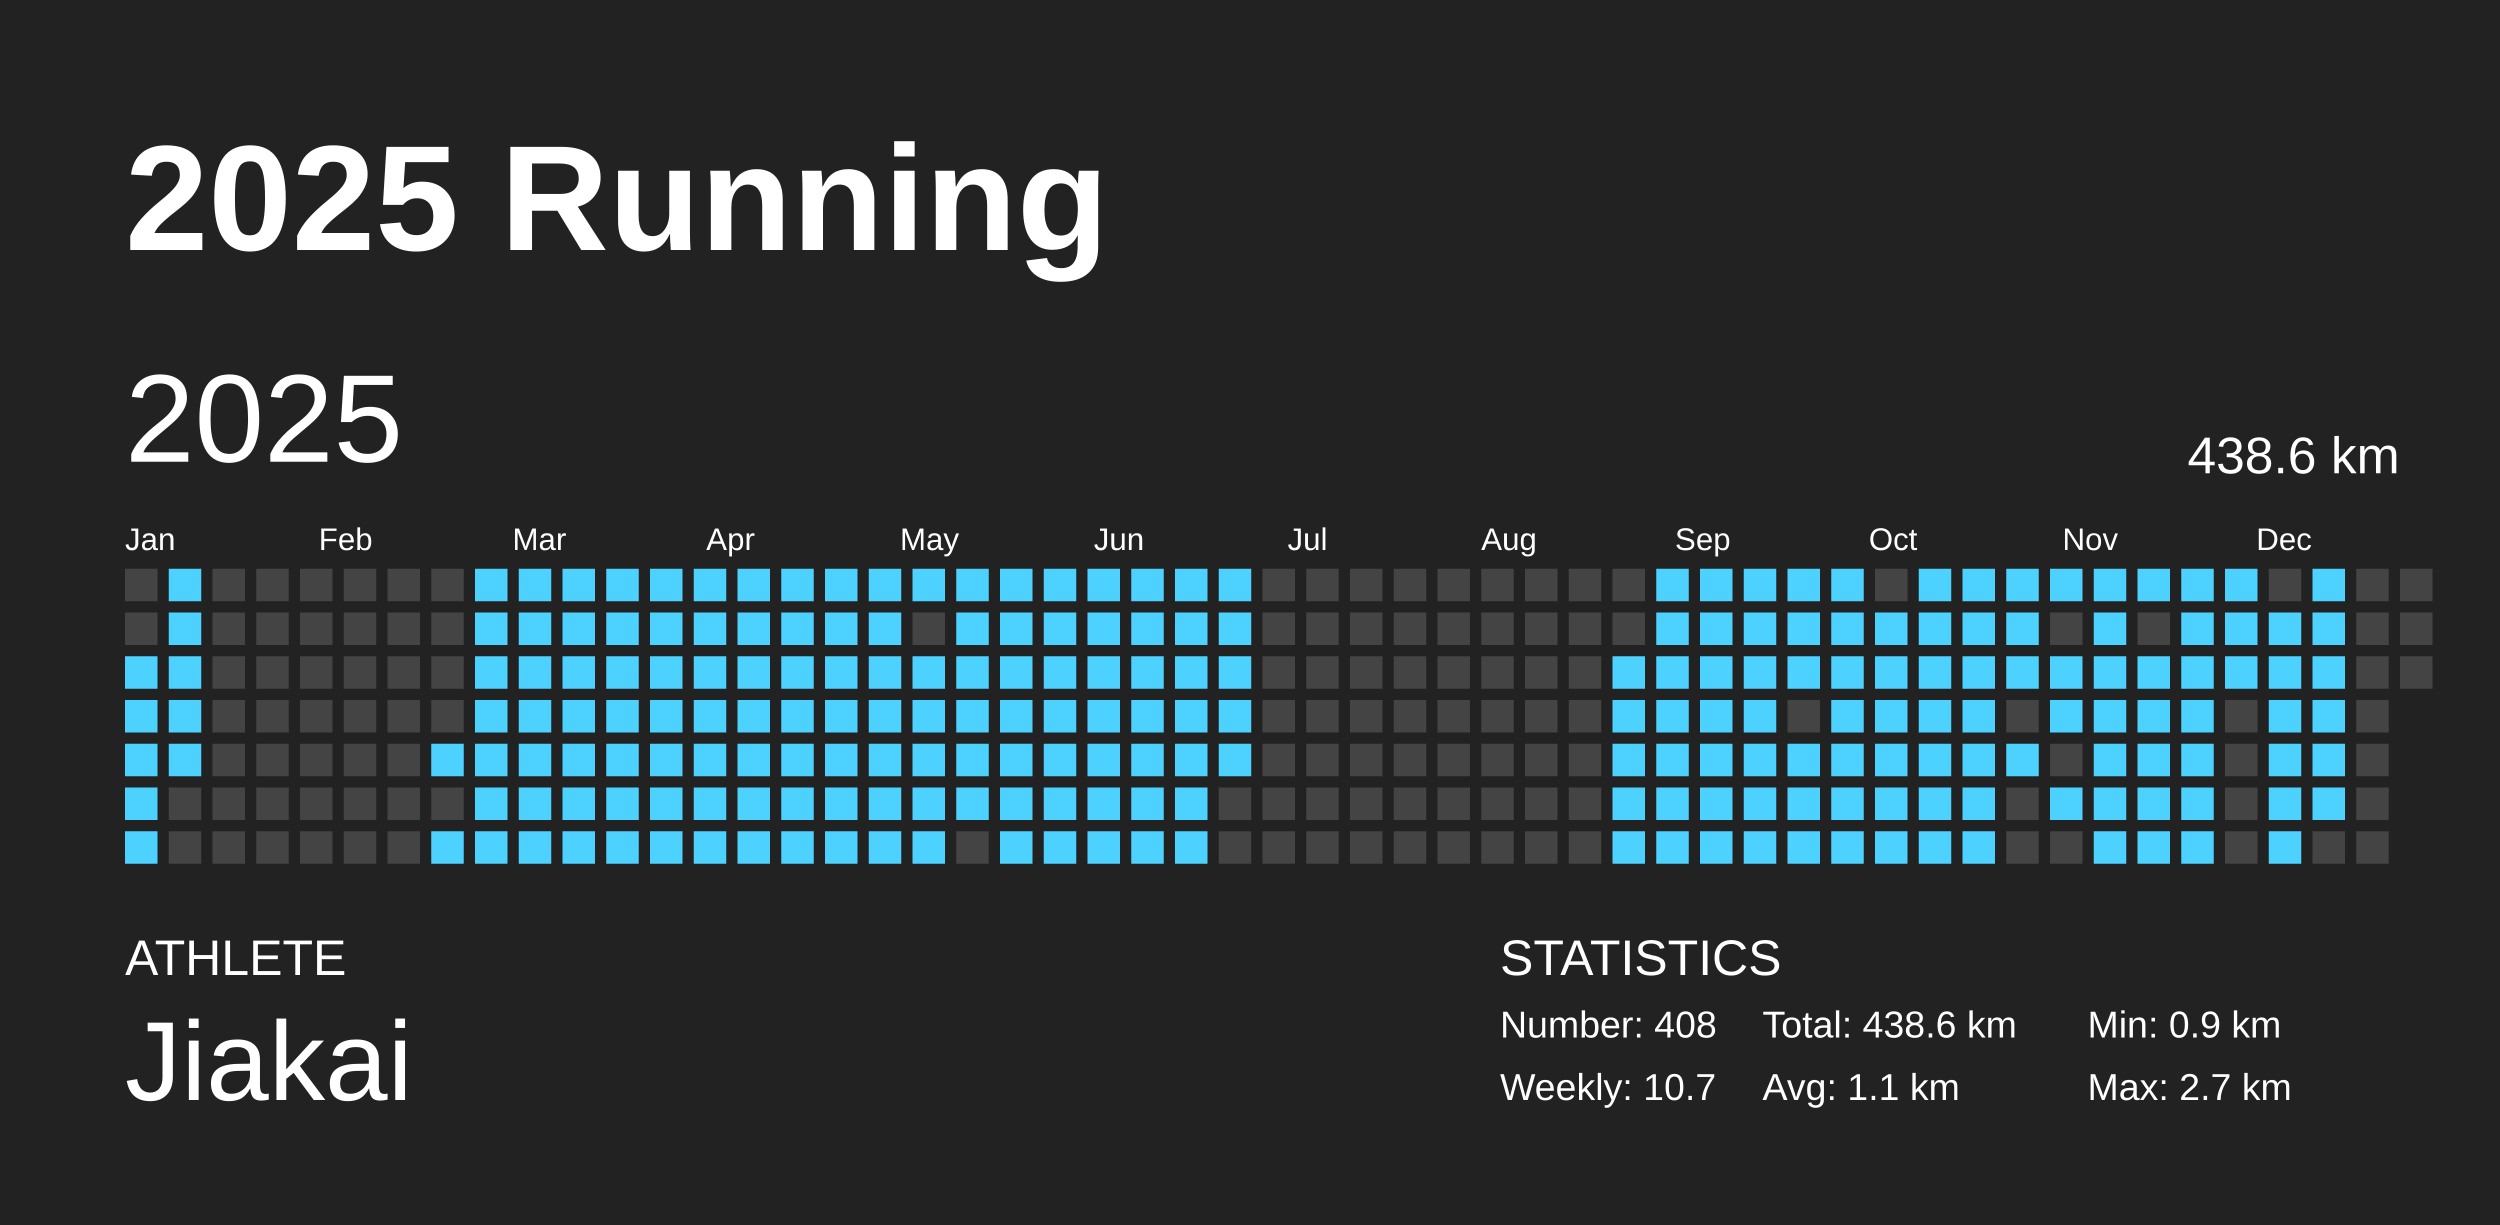
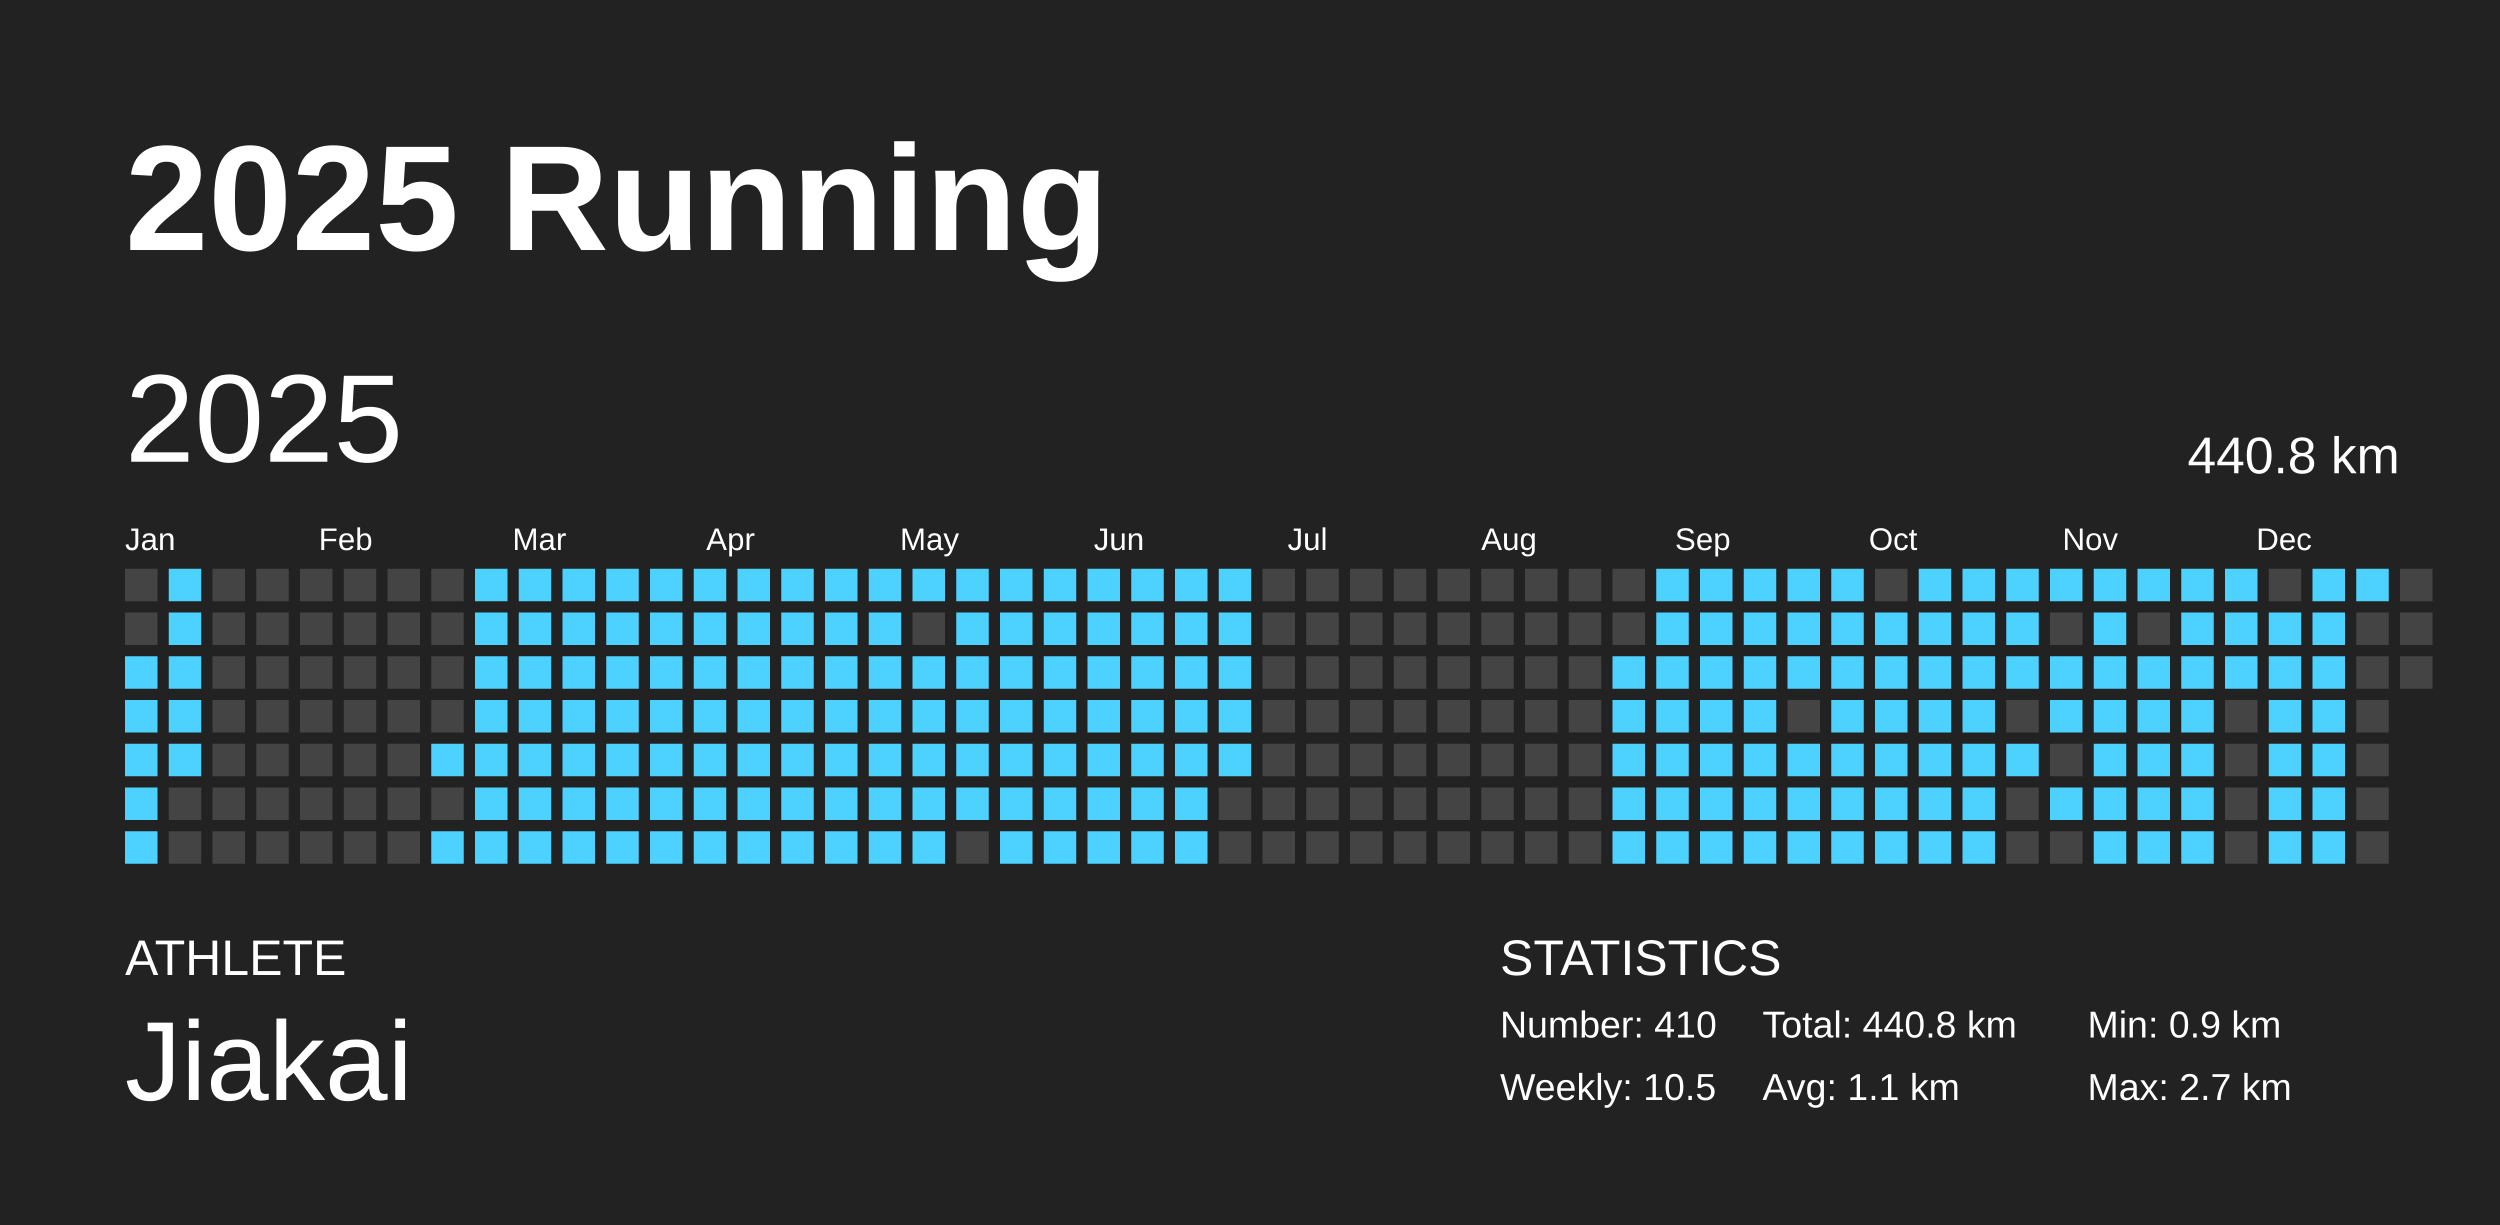
<svg xmlns="http://www.w3.org/2000/svg" baseProfile="full" height="98mm" version="1.1" viewBox="0,0,200,98" width="200mm">
  <defs />
  <rect fill="#222222" height="98" width="200" x="0" y="0" />
  <text fill="#FFFFFF" style="font-size:12px; font-family:Arial; font-weight:bold;" x="10" y="20">2025 Running</text>
  <text fill="#FFFFFF" style="font-size:4px; font-family:Arial" x="10" y="78">ATHLETE</text>
  <text fill="#FFFFFF" style="font-size:9px; font-family:Arial" x="10" y="88">Jiakai</text>
  <text fill="#FFFFFF" style="font-size:4px; font-family:Arial" x="120" y="78">STATISTICS</text>
-   <text fill="#FFFFFF" style="font-size:3px; font-family:Arial" x="120" y="83">Number: 408</text>
-   <text fill="#FFFFFF" style="font-size:3px; font-family:Arial" x="120" y="88">Weekly: 10.7</text>
-   <text fill="#FFFFFF" style="font-size:3px; font-family:Arial" x="141" y="83">Total: 438.6 km</text>
+   <text fill="#FFFFFF" style="font-size:3px; font-family:Arial" x="120" y="83">Number: 410</text>
+   <text fill="#FFFFFF" style="font-size:3px; font-family:Arial" x="120" y="88">Weekly: 10.5</text>
+   <text fill="#FFFFFF" style="font-size:3px; font-family:Arial" x="141" y="83">Total: 440.8 km</text>
  <text fill="#FFFFFF" style="font-size:3px; font-family:Arial" x="141" y="88">Avg: 1.1 km</text>
  <text fill="#FFFFFF" style="font-size:3px; font-family:Arial" x="167" y="83">Min: 0.9 km</text>
  <text fill="#FFFFFF" style="font-size:3px; font-family:Arial" x="167" y="88">Max: 2.7 km</text>
  <text dominant-baseline="hanging" fill="#FFFFFF" style="font-size:10.0px; font-family:Arial;" x="10" y="30">2025</text>
-   <text dominant-baseline="hanging" fill="#FFFFFF" style="font-size:4.125px; font-family:Arial;" x="175" y="35">438.6 km</text>
+   <text dominant-baseline="hanging" fill="#FFFFFF" style="font-size:4.125px; font-family:Arial;" x="175" y="35">440.8 km</text>
  <text fill="#FFFFFF" style="font-size:2.5px; font-family:Arial" x="10.0" y="44">Jan</text>
  <text fill="#FFFFFF" style="font-size:2.5px; font-family:Arial" x="25.5" y="44">Feb</text>
  <text fill="#FFFFFF" style="font-size:2.5px; font-family:Arial" x="41.0" y="44">Mar</text>
  <text fill="#FFFFFF" style="font-size:2.5px; font-family:Arial" x="56.5" y="44">Apr</text>
  <text fill="#FFFFFF" style="font-size:2.5px; font-family:Arial" x="72.0" y="44">May</text>
  <text fill="#FFFFFF" style="font-size:2.5px; font-family:Arial" x="87.5" y="44">Jun</text>
  <text fill="#FFFFFF" style="font-size:2.5px; font-family:Arial" x="103.0" y="44">Jul</text>
  <text fill="#FFFFFF" style="font-size:2.5px; font-family:Arial" x="118.5" y="44">Aug</text>
  <text fill="#FFFFFF" style="font-size:2.5px; font-family:Arial" x="134.0" y="44">Sep</text>
  <text fill="#FFFFFF" style="font-size:2.5px; font-family:Arial" x="149.5" y="44">Oct</text>
  <text fill="#FFFFFF" style="font-size:2.5px; font-family:Arial" x="165.0" y="44">Nov</text>
  <text fill="#FFFFFF" style="font-size:2.5px; font-family:Arial" x="180.5" y="44">Dec</text>
  <rect fill="#444444" height="2.6" width="2.6" x="10.0" y="45.5" />
  <rect fill="#444444" height="2.6" width="2.6" x="10.0" y="49.0" />
  <rect fill="#4dd2ff" height="2.6" width="2.6" x="10.0" y="52.5" />
  <rect fill="#4dd2ff" height="2.6" width="2.6" x="10.0" y="56.0" />
  <rect fill="#4dd2ff" height="2.6" width="2.6" x="10.0" y="59.5" />
  <rect fill="#4dd2ff" height="2.6" width="2.6" x="10.0" y="63.0" />
  <rect fill="#4dd2ff" height="2.6" width="2.6" x="10.0" y="66.5" />
  <rect fill="#4dd2ff" height="2.6" width="2.6" x="13.5" y="45.5" />
  <rect fill="#4dd2ff" height="2.6" width="2.6" x="13.5" y="49.0" />
  <rect fill="#4dd2ff" height="2.6" width="2.6" x="13.5" y="52.5" />
  <rect fill="#4dd2ff" height="2.6" width="2.6" x="13.5" y="56.0" />
  <rect fill="#4dd2ff" height="2.6" width="2.6" x="13.5" y="59.5" />
  <rect fill="#444444" height="2.6" width="2.6" x="13.5" y="63.0" />
  <rect fill="#444444" height="2.6" width="2.6" x="13.5" y="66.5" />
  <rect fill="#444444" height="2.6" width="2.6" x="17.0" y="45.5" />
  <rect fill="#444444" height="2.6" width="2.6" x="17.0" y="49.0" />
  <rect fill="#444444" height="2.6" width="2.6" x="17.0" y="52.5" />
  <rect fill="#444444" height="2.6" width="2.6" x="17.0" y="56.0" />
  <rect fill="#444444" height="2.6" width="2.6" x="17.0" y="59.5" />
  <rect fill="#444444" height="2.6" width="2.6" x="17.0" y="63.0" />
  <rect fill="#444444" height="2.6" width="2.6" x="17.0" y="66.5" />
  <rect fill="#444444" height="2.6" width="2.6" x="20.5" y="45.5" />
  <rect fill="#444444" height="2.6" width="2.6" x="20.5" y="49.0" />
  <rect fill="#444444" height="2.6" width="2.6" x="20.5" y="52.5" />
  <rect fill="#444444" height="2.6" width="2.6" x="20.5" y="56.0" />
  <rect fill="#444444" height="2.6" width="2.6" x="20.5" y="59.5" />
  <rect fill="#444444" height="2.6" width="2.6" x="20.5" y="63.0" />
  <rect fill="#444444" height="2.6" width="2.6" x="20.5" y="66.5" />
  <rect fill="#444444" height="2.6" width="2.6" x="24.0" y="45.5" />
  <rect fill="#444444" height="2.6" width="2.6" x="24.0" y="49.0" />
  <rect fill="#444444" height="2.6" width="2.6" x="24.0" y="52.5" />
  <rect fill="#444444" height="2.6" width="2.6" x="24.0" y="56.0" />
  <rect fill="#444444" height="2.6" width="2.6" x="24.0" y="59.5" />
  <rect fill="#444444" height="2.6" width="2.6" x="24.0" y="63.0" />
  <rect fill="#444444" height="2.6" width="2.6" x="24.0" y="66.5" />
  <rect fill="#444444" height="2.6" width="2.6" x="27.5" y="45.5" />
  <rect fill="#444444" height="2.6" width="2.6" x="27.5" y="49.0" />
  <rect fill="#444444" height="2.6" width="2.6" x="27.5" y="52.5" />
  <rect fill="#444444" height="2.6" width="2.6" x="27.5" y="56.0" />
  <rect fill="#444444" height="2.6" width="2.6" x="27.5" y="59.5" />
  <rect fill="#444444" height="2.6" width="2.6" x="27.5" y="63.0" />
  <rect fill="#444444" height="2.6" width="2.6" x="27.5" y="66.5" />
  <rect fill="#444444" height="2.6" width="2.6" x="31.0" y="45.5" />
  <rect fill="#444444" height="2.6" width="2.6" x="31.0" y="49.0" />
  <rect fill="#444444" height="2.6" width="2.6" x="31.0" y="52.5" />
  <rect fill="#444444" height="2.6" width="2.6" x="31.0" y="56.0" />
  <rect fill="#444444" height="2.6" width="2.6" x="31.0" y="59.5" />
  <rect fill="#444444" height="2.6" width="2.6" x="31.0" y="63.0" />
  <rect fill="#444444" height="2.6" width="2.6" x="31.0" y="66.5" />
  <rect fill="#444444" height="2.6" width="2.6" x="34.5" y="45.5" />
  <rect fill="#444444" height="2.6" width="2.6" x="34.5" y="49.0" />
  <rect fill="#444444" height="2.6" width="2.6" x="34.5" y="52.5" />
  <rect fill="#444444" height="2.6" width="2.6" x="34.5" y="56.0" />
  <rect fill="#4dd2ff" height="2.6" width="2.6" x="34.5" y="59.5" />
  <rect fill="#444444" height="2.6" width="2.6" x="34.5" y="63.0" />
  <rect fill="#4dd2ff" height="2.6" width="2.6" x="34.5" y="66.5" />
  <rect fill="#4dd2ff" height="2.6" width="2.6" x="38.0" y="45.5" />
  <rect fill="#4dd2ff" height="2.6" width="2.6" x="38.0" y="49.0" />
  <rect fill="#4dd2ff" height="2.6" width="2.6" x="38.0" y="52.5" />
  <rect fill="#4dd2ff" height="2.6" width="2.6" x="38.0" y="56.0" />
  <rect fill="#4dd2ff" height="2.6" width="2.6" x="38.0" y="59.5" />
  <rect fill="#4dd2ff" height="2.6" width="2.6" x="38.0" y="63.0" />
  <rect fill="#4dd2ff" height="2.6" width="2.6" x="38.0" y="66.5" />
  <rect fill="#4dd2ff" height="2.6" width="2.6" x="41.5" y="45.5" />
  <rect fill="#4dd2ff" height="2.6" width="2.6" x="41.5" y="49.0" />
  <rect fill="#4dd2ff" height="2.6" width="2.6" x="41.5" y="52.5" />
  <rect fill="#4dd2ff" height="2.6" width="2.6" x="41.5" y="56.0" />
  <rect fill="#4dd2ff" height="2.6" width="2.6" x="41.5" y="59.5" />
  <rect fill="#4dd2ff" height="2.6" width="2.6" x="41.5" y="63.0" />
  <rect fill="#4dd2ff" height="2.6" width="2.6" x="41.5" y="66.5" />
  <rect fill="#4dd2ff" height="2.6" width="2.6" x="45.0" y="45.5" />
  <rect fill="#4dd2ff" height="2.6" width="2.6" x="45.0" y="49.0" />
  <rect fill="#4dd2ff" height="2.6" width="2.6" x="45.0" y="52.5" />
  <rect fill="#4dd2ff" height="2.6" width="2.6" x="45.0" y="56.0" />
  <rect fill="#4dd2ff" height="2.6" width="2.6" x="45.0" y="59.5" />
  <rect fill="#4dd2ff" height="2.6" width="2.6" x="45.0" y="63.0" />
  <rect fill="#4dd2ff" height="2.6" width="2.6" x="45.0" y="66.5" />
  <rect fill="#4dd2ff" height="2.6" width="2.6" x="48.5" y="45.5" />
  <rect fill="#4dd2ff" height="2.6" width="2.6" x="48.5" y="49.0" />
  <rect fill="#4dd2ff" height="2.6" width="2.6" x="48.5" y="52.5" />
  <rect fill="#4dd2ff" height="2.6" width="2.6" x="48.5" y="56.0" />
  <rect fill="#4dd2ff" height="2.6" width="2.6" x="48.5" y="59.5" />
  <rect fill="#4dd2ff" height="2.6" width="2.6" x="48.5" y="63.0" />
  <rect fill="#4dd2ff" height="2.6" width="2.6" x="48.5" y="66.5" />
  <rect fill="#4dd2ff" height="2.6" width="2.6" x="52.0" y="45.5" />
  <rect fill="#4dd2ff" height="2.6" width="2.6" x="52.0" y="49.0" />
  <rect fill="#4dd2ff" height="2.6" width="2.6" x="52.0" y="52.5" />
  <rect fill="#4dd2ff" height="2.6" width="2.6" x="52.0" y="56.0" />
  <rect fill="#4dd2ff" height="2.6" width="2.6" x="52.0" y="59.5" />
  <rect fill="#4dd2ff" height="2.6" width="2.6" x="52.0" y="63.0" />
  <rect fill="#4dd2ff" height="2.6" width="2.6" x="52.0" y="66.5" />
  <rect fill="#4dd2ff" height="2.6" width="2.6" x="55.5" y="45.5" />
  <rect fill="#4dd2ff" height="2.6" width="2.6" x="55.5" y="49.0" />
  <rect fill="#4dd2ff" height="2.6" width="2.6" x="55.5" y="52.5" />
  <rect fill="#4dd2ff" height="2.6" width="2.6" x="55.5" y="56.0" />
  <rect fill="#4dd2ff" height="2.6" width="2.6" x="55.5" y="59.5" />
  <rect fill="#4dd2ff" height="2.6" width="2.6" x="55.5" y="63.0" />
  <rect fill="#4dd2ff" height="2.6" width="2.6" x="55.5" y="66.5" />
  <rect fill="#4dd2ff" height="2.6" width="2.6" x="59.0" y="45.5" />
  <rect fill="#4dd2ff" height="2.6" width="2.6" x="59.0" y="49.0" />
  <rect fill="#4dd2ff" height="2.6" width="2.6" x="59.0" y="52.5" />
  <rect fill="#4dd2ff" height="2.6" width="2.6" x="59.0" y="56.0" />
  <rect fill="#4dd2ff" height="2.6" width="2.6" x="59.0" y="59.5" />
  <rect fill="#4dd2ff" height="2.6" width="2.6" x="59.0" y="63.0" />
  <rect fill="#4dd2ff" height="2.6" width="2.6" x="59.0" y="66.5" />
  <rect fill="#4dd2ff" height="2.6" width="2.6" x="62.5" y="45.5" />
  <rect fill="#4dd2ff" height="2.6" width="2.6" x="62.5" y="49.0" />
  <rect fill="#4dd2ff" height="2.6" width="2.6" x="62.5" y="52.5" />
  <rect fill="#4dd2ff" height="2.6" width="2.6" x="62.5" y="56.0" />
  <rect fill="#4dd2ff" height="2.6" width="2.6" x="62.5" y="59.5" />
  <rect fill="#4dd2ff" height="2.6" width="2.6" x="62.5" y="63.0" />
  <rect fill="#4dd2ff" height="2.6" width="2.6" x="62.5" y="66.5" />
  <rect fill="#4dd2ff" height="2.6" width="2.6" x="66.0" y="45.5" />
  <rect fill="#4dd2ff" height="2.6" width="2.6" x="66.0" y="49.0" />
  <rect fill="#4dd2ff" height="2.6" width="2.6" x="66.0" y="52.5" />
  <rect fill="#4dd2ff" height="2.6" width="2.6" x="66.0" y="56.0" />
  <rect fill="#4dd2ff" height="2.6" width="2.6" x="66.0" y="59.5" />
  <rect fill="#4dd2ff" height="2.6" width="2.6" x="66.0" y="63.0" />
  <rect fill="#4dd2ff" height="2.6" width="2.6" x="66.0" y="66.5" />
  <rect fill="#4dd2ff" height="2.6" width="2.6" x="69.5" y="45.5" />
  <rect fill="#4dd2ff" height="2.6" width="2.6" x="69.5" y="49.0" />
  <rect fill="#4dd2ff" height="2.6" width="2.6" x="69.5" y="52.5" />
  <rect fill="#4dd2ff" height="2.6" width="2.6" x="69.5" y="56.0" />
  <rect fill="#4dd2ff" height="2.6" width="2.6" x="69.5" y="59.5" />
  <rect fill="#4dd2ff" height="2.6" width="2.6" x="69.5" y="63.0" />
  <rect fill="#4dd2ff" height="2.6" width="2.6" x="69.5" y="66.5" />
  <rect fill="#4dd2ff" height="2.6" width="2.6" x="73.0" y="45.5" />
  <rect fill="#444444" height="2.6" width="2.6" x="73.0" y="49.0" />
  <rect fill="#4dd2ff" height="2.6" width="2.6" x="73.0" y="52.5" />
  <rect fill="#4dd2ff" height="2.6" width="2.6" x="73.0" y="56.0" />
  <rect fill="#4dd2ff" height="2.6" width="2.6" x="73.0" y="59.5" />
  <rect fill="#4dd2ff" height="2.6" width="2.6" x="73.0" y="63.0" />
  <rect fill="#4dd2ff" height="2.6" width="2.6" x="73.0" y="66.5" />
  <rect fill="#4dd2ff" height="2.6" width="2.6" x="76.5" y="45.5" />
  <rect fill="#4dd2ff" height="2.6" width="2.6" x="76.5" y="49.0" />
  <rect fill="#4dd2ff" height="2.6" width="2.6" x="76.5" y="52.5" />
  <rect fill="#4dd2ff" height="2.6" width="2.6" x="76.5" y="56.0" />
  <rect fill="#4dd2ff" height="2.6" width="2.6" x="76.5" y="59.5" />
  <rect fill="#4dd2ff" height="2.6" width="2.6" x="76.5" y="63.0" />
  <rect fill="#444444" height="2.6" width="2.6" x="76.5" y="66.5" />
  <rect fill="#4dd2ff" height="2.6" width="2.6" x="80.0" y="45.5" />
  <rect fill="#4dd2ff" height="2.6" width="2.6" x="80.0" y="49.0" />
  <rect fill="#4dd2ff" height="2.6" width="2.6" x="80.0" y="52.5" />
  <rect fill="#4dd2ff" height="2.6" width="2.6" x="80.0" y="56.0" />
  <rect fill="#4dd2ff" height="2.6" width="2.6" x="80.0" y="59.5" />
  <rect fill="#4dd2ff" height="2.6" width="2.6" x="80.0" y="63.0" />
  <rect fill="#4dd2ff" height="2.6" width="2.6" x="80.0" y="66.5" />
  <rect fill="#4dd2ff" height="2.6" width="2.6" x="83.5" y="45.5" />
  <rect fill="#4dd2ff" height="2.6" width="2.6" x="83.5" y="49.0" />
  <rect fill="#4dd2ff" height="2.6" width="2.6" x="83.5" y="52.5" />
  <rect fill="#4dd2ff" height="2.6" width="2.6" x="83.5" y="56.0" />
  <rect fill="#4dd2ff" height="2.6" width="2.6" x="83.5" y="59.5" />
  <rect fill="#4dd2ff" height="2.6" width="2.6" x="83.5" y="63.0" />
  <rect fill="#4dd2ff" height="2.6" width="2.6" x="83.5" y="66.5" />
  <rect fill="#4dd2ff" height="2.6" width="2.6" x="87.0" y="45.5" />
  <rect fill="#4dd2ff" height="2.6" width="2.6" x="87.0" y="49.0" />
  <rect fill="#4dd2ff" height="2.6" width="2.6" x="87.0" y="52.5" />
  <rect fill="#4dd2ff" height="2.6" width="2.6" x="87.0" y="56.0" />
  <rect fill="#4dd2ff" height="2.6" width="2.6" x="87.0" y="59.5" />
  <rect fill="#4dd2ff" height="2.6" width="2.6" x="87.0" y="63.0" />
  <rect fill="#4dd2ff" height="2.6" width="2.6" x="87.0" y="66.5" />
  <rect fill="#4dd2ff" height="2.6" width="2.6" x="90.5" y="45.5" />
  <rect fill="#4dd2ff" height="2.6" width="2.6" x="90.5" y="49.0" />
  <rect fill="#4dd2ff" height="2.6" width="2.6" x="90.5" y="52.5" />
  <rect fill="#4dd2ff" height="2.6" width="2.6" x="90.5" y="56.0" />
  <rect fill="#4dd2ff" height="2.6" width="2.6" x="90.5" y="59.5" />
  <rect fill="#4dd2ff" height="2.6" width="2.6" x="90.5" y="63.0" />
  <rect fill="#4dd2ff" height="2.6" width="2.6" x="90.5" y="66.5" />
  <rect fill="#4dd2ff" height="2.6" width="2.6" x="94.0" y="45.5" />
  <rect fill="#4dd2ff" height="2.6" width="2.6" x="94.0" y="49.0" />
  <rect fill="#4dd2ff" height="2.6" width="2.6" x="94.0" y="52.5" />
  <rect fill="#4dd2ff" height="2.6" width="2.6" x="94.0" y="56.0" />
  <rect fill="#4dd2ff" height="2.6" width="2.6" x="94.0" y="59.5" />
  <rect fill="#4dd2ff" height="2.6" width="2.6" x="94.0" y="63.0" />
  <rect fill="#4dd2ff" height="2.6" width="2.6" x="94.0" y="66.5" />
  <rect fill="#4dd2ff" height="2.6" width="2.6" x="97.5" y="45.5" />
  <rect fill="#4dd2ff" height="2.6" width="2.6" x="97.5" y="49.0" />
  <rect fill="#4dd2ff" height="2.6" width="2.6" x="97.5" y="52.5" />
  <rect fill="#4dd2ff" height="2.6" width="2.6" x="97.5" y="56.0" />
  <rect fill="#4dd2ff" height="2.6" width="2.6" x="97.5" y="59.5" />
  <rect fill="#444444" height="2.6" width="2.6" x="97.5" y="63.0" />
  <rect fill="#444444" height="2.6" width="2.6" x="97.5" y="66.5" />
  <rect fill="#444444" height="2.6" width="2.6" x="101.0" y="45.5" />
  <rect fill="#444444" height="2.6" width="2.6" x="101.0" y="49.0" />
  <rect fill="#444444" height="2.6" width="2.6" x="101.0" y="52.5" />
  <rect fill="#444444" height="2.6" width="2.6" x="101.0" y="56.0" />
  <rect fill="#444444" height="2.6" width="2.6" x="101.0" y="59.5" />
  <rect fill="#444444" height="2.6" width="2.6" x="101.0" y="63.0" />
  <rect fill="#444444" height="2.6" width="2.6" x="101.0" y="66.5" />
  <rect fill="#444444" height="2.6" width="2.6" x="104.5" y="45.5" />
  <rect fill="#444444" height="2.6" width="2.6" x="104.5" y="49.0" />
  <rect fill="#444444" height="2.6" width="2.6" x="104.5" y="52.5" />
  <rect fill="#444444" height="2.6" width="2.6" x="104.5" y="56.0" />
  <rect fill="#444444" height="2.6" width="2.6" x="104.5" y="59.5" />
  <rect fill="#444444" height="2.6" width="2.6" x="104.5" y="63.0" />
  <rect fill="#444444" height="2.6" width="2.6" x="104.5" y="66.5" />
  <rect fill="#444444" height="2.6" width="2.6" x="108.0" y="45.5" />
  <rect fill="#444444" height="2.6" width="2.6" x="108.0" y="49.0" />
  <rect fill="#444444" height="2.6" width="2.6" x="108.0" y="52.5" />
  <rect fill="#444444" height="2.6" width="2.6" x="108.0" y="56.0" />
  <rect fill="#444444" height="2.6" width="2.6" x="108.0" y="59.5" />
  <rect fill="#444444" height="2.6" width="2.6" x="108.0" y="63.0" />
  <rect fill="#444444" height="2.6" width="2.6" x="108.0" y="66.5" />
  <rect fill="#444444" height="2.6" width="2.6" x="111.5" y="45.5" />
  <rect fill="#444444" height="2.6" width="2.6" x="111.5" y="49.0" />
  <rect fill="#444444" height="2.6" width="2.6" x="111.5" y="52.5" />
  <rect fill="#444444" height="2.6" width="2.6" x="111.5" y="56.0" />
  <rect fill="#444444" height="2.6" width="2.6" x="111.5" y="59.5" />
  <rect fill="#444444" height="2.6" width="2.6" x="111.5" y="63.0" />
  <rect fill="#444444" height="2.6" width="2.6" x="111.5" y="66.5" />
  <rect fill="#444444" height="2.6" width="2.6" x="115.0" y="45.5" />
  <rect fill="#444444" height="2.6" width="2.6" x="115.0" y="49.0" />
  <rect fill="#444444" height="2.6" width="2.6" x="115.0" y="52.5" />
  <rect fill="#444444" height="2.6" width="2.6" x="115.0" y="56.0" />
  <rect fill="#444444" height="2.6" width="2.6" x="115.0" y="59.5" />
  <rect fill="#444444" height="2.6" width="2.6" x="115.0" y="63.0" />
  <rect fill="#444444" height="2.6" width="2.6" x="115.0" y="66.5" />
  <rect fill="#444444" height="2.6" width="2.6" x="118.5" y="45.5" />
  <rect fill="#444444" height="2.6" width="2.6" x="118.5" y="49.0" />
  <rect fill="#444444" height="2.6" width="2.6" x="118.5" y="52.5" />
  <rect fill="#444444" height="2.6" width="2.6" x="118.5" y="56.0" />
  <rect fill="#444444" height="2.6" width="2.6" x="118.5" y="59.5" />
  <rect fill="#444444" height="2.6" width="2.6" x="118.5" y="63.0" />
  <rect fill="#444444" height="2.6" width="2.6" x="118.5" y="66.5" />
  <rect fill="#444444" height="2.6" width="2.6" x="122.0" y="45.5" />
  <rect fill="#444444" height="2.6" width="2.6" x="122.0" y="49.0" />
  <rect fill="#444444" height="2.6" width="2.6" x="122.0" y="52.5" />
  <rect fill="#444444" height="2.6" width="2.6" x="122.0" y="56.0" />
  <rect fill="#444444" height="2.6" width="2.6" x="122.0" y="59.5" />
  <rect fill="#444444" height="2.6" width="2.6" x="122.0" y="63.0" />
  <rect fill="#444444" height="2.6" width="2.6" x="122.0" y="66.5" />
  <rect fill="#444444" height="2.6" width="2.6" x="125.5" y="45.5" />
  <rect fill="#444444" height="2.6" width="2.6" x="125.5" y="49.0" />
  <rect fill="#444444" height="2.6" width="2.6" x="125.5" y="52.5" />
  <rect fill="#444444" height="2.6" width="2.6" x="125.5" y="56.0" />
  <rect fill="#444444" height="2.6" width="2.6" x="125.5" y="59.5" />
  <rect fill="#444444" height="2.6" width="2.6" x="125.5" y="63.0" />
  <rect fill="#444444" height="2.6" width="2.6" x="125.5" y="66.5" />
  <rect fill="#444444" height="2.6" width="2.6" x="129.0" y="45.5" />
  <rect fill="#444444" height="2.6" width="2.6" x="129.0" y="49.0" />
  <rect fill="#4dd2ff" height="2.6" width="2.6" x="129.0" y="52.5" />
  <rect fill="#4dd2ff" height="2.6" width="2.6" x="129.0" y="56.0" />
  <rect fill="#4dd2ff" height="2.6" width="2.6" x="129.0" y="59.5" />
  <rect fill="#4dd2ff" height="2.6" width="2.6" x="129.0" y="63.0" />
  <rect fill="#4dd2ff" height="2.6" width="2.6" x="129.0" y="66.5" />
  <rect fill="#4dd2ff" height="2.6" width="2.6" x="132.5" y="45.5" />
  <rect fill="#4dd2ff" height="2.6" width="2.6" x="132.5" y="49.0" />
  <rect fill="#4dd2ff" height="2.6" width="2.6" x="132.5" y="52.5" />
  <rect fill="#4dd2ff" height="2.6" width="2.6" x="132.5" y="56.0" />
  <rect fill="#4dd2ff" height="2.6" width="2.6" x="132.5" y="59.5" />
  <rect fill="#4dd2ff" height="2.6" width="2.6" x="132.5" y="63.0" />
  <rect fill="#4dd2ff" height="2.6" width="2.6" x="132.5" y="66.5" />
  <rect fill="#4dd2ff" height="2.6" width="2.6" x="136.0" y="45.5" />
  <rect fill="#4dd2ff" height="2.6" width="2.6" x="136.0" y="49.0" />
  <rect fill="#4dd2ff" height="2.6" width="2.6" x="136.0" y="52.5" />
  <rect fill="#4dd2ff" height="2.6" width="2.6" x="136.0" y="56.0" />
  <rect fill="#4dd2ff" height="2.6" width="2.6" x="136.0" y="59.5" />
  <rect fill="#4dd2ff" height="2.6" width="2.6" x="136.0" y="63.0" />
  <rect fill="#4dd2ff" height="2.6" width="2.6" x="136.0" y="66.5" />
  <rect fill="#4dd2ff" height="2.6" width="2.6" x="139.5" y="45.5" />
  <rect fill="#4dd2ff" height="2.6" width="2.6" x="139.5" y="49.0" />
  <rect fill="#4dd2ff" height="2.6" width="2.6" x="139.5" y="52.5" />
  <rect fill="#4dd2ff" height="2.6" width="2.6" x="139.5" y="56.0" />
  <rect fill="#4dd2ff" height="2.6" width="2.6" x="139.5" y="59.5" />
  <rect fill="#4dd2ff" height="2.6" width="2.6" x="139.5" y="63.0" />
  <rect fill="#4dd2ff" height="2.6" width="2.6" x="139.5" y="66.5" />
  <rect fill="#4dd2ff" height="2.6" width="2.6" x="143.0" y="45.5" />
  <rect fill="#4dd2ff" height="2.6" width="2.6" x="143.0" y="49.0" />
  <rect fill="#4dd2ff" height="2.6" width="2.6" x="143.0" y="52.5" />
  <rect fill="#444444" height="2.6" width="2.6" x="143.0" y="56.0" />
  <rect fill="#4dd2ff" height="2.6" width="2.6" x="143.0" y="59.5" />
  <rect fill="#4dd2ff" height="2.6" width="2.6" x="143.0" y="63.0" />
  <rect fill="#4dd2ff" height="2.6" width="2.6" x="143.0" y="66.5" />
  <rect fill="#4dd2ff" height="2.6" width="2.6" x="146.5" y="45.5" />
  <rect fill="#4dd2ff" height="2.6" width="2.6" x="146.5" y="49.0" />
  <rect fill="#4dd2ff" height="2.6" width="2.6" x="146.5" y="52.5" />
  <rect fill="#4dd2ff" height="2.6" width="2.6" x="146.5" y="56.0" />
  <rect fill="#4dd2ff" height="2.6" width="2.6" x="146.5" y="59.5" />
  <rect fill="#4dd2ff" height="2.6" width="2.6" x="146.5" y="63.0" />
  <rect fill="#4dd2ff" height="2.6" width="2.6" x="146.5" y="66.5" />
  <rect fill="#444444" height="2.6" width="2.6" x="150.0" y="45.5" />
  <rect fill="#4dd2ff" height="2.6" width="2.6" x="150.0" y="49.0" />
  <rect fill="#4dd2ff" height="2.6" width="2.6" x="150.0" y="52.5" />
  <rect fill="#4dd2ff" height="2.6" width="2.6" x="150.0" y="56.0" />
  <rect fill="#4dd2ff" height="2.6" width="2.6" x="150.0" y="59.5" />
  <rect fill="#4dd2ff" height="2.6" width="2.6" x="150.0" y="63.0" />
  <rect fill="#4dd2ff" height="2.6" width="2.6" x="150.0" y="66.5" />
  <rect fill="#4dd2ff" height="2.6" width="2.6" x="153.5" y="45.5" />
  <rect fill="#4dd2ff" height="2.6" width="2.6" x="153.5" y="49.0" />
  <rect fill="#4dd2ff" height="2.6" width="2.6" x="153.5" y="52.5" />
  <rect fill="#4dd2ff" height="2.6" width="2.6" x="153.5" y="56.0" />
  <rect fill="#4dd2ff" height="2.6" width="2.6" x="153.5" y="59.5" />
  <rect fill="#4dd2ff" height="2.6" width="2.6" x="153.5" y="63.0" />
  <rect fill="#4dd2ff" height="2.6" width="2.6" x="153.5" y="66.5" />
  <rect fill="#4dd2ff" height="2.6" width="2.6" x="157.0" y="45.5" />
  <rect fill="#4dd2ff" height="2.6" width="2.6" x="157.0" y="49.0" />
  <rect fill="#4dd2ff" height="2.6" width="2.6" x="157.0" y="52.5" />
  <rect fill="#4dd2ff" height="2.6" width="2.6" x="157.0" y="56.0" />
  <rect fill="#4dd2ff" height="2.6" width="2.6" x="157.0" y="59.5" />
  <rect fill="#4dd2ff" height="2.6" width="2.6" x="157.0" y="63.0" />
  <rect fill="#4dd2ff" height="2.6" width="2.6" x="157.0" y="66.5" />
  <rect fill="#4dd2ff" height="2.6" width="2.6" x="160.5" y="45.5" />
  <rect fill="#4dd2ff" height="2.6" width="2.6" x="160.5" y="49.0" />
  <rect fill="#4dd2ff" height="2.6" width="2.6" x="160.5" y="52.5" />
  <rect fill="#444444" height="2.6" width="2.6" x="160.5" y="56.0" />
  <rect fill="#4dd2ff" height="2.6" width="2.6" x="160.5" y="59.5" />
  <rect fill="#444444" height="2.6" width="2.6" x="160.5" y="63.0" />
  <rect fill="#444444" height="2.6" width="2.6" x="160.5" y="66.5" />
  <rect fill="#4dd2ff" height="2.6" width="2.6" x="164.0" y="45.5" />
  <rect fill="#444444" height="2.6" width="2.6" x="164.0" y="49.0" />
  <rect fill="#4dd2ff" height="2.6" width="2.6" x="164.0" y="52.5" />
  <rect fill="#4dd2ff" height="2.6" width="2.6" x="164.0" y="56.0" />
  <rect fill="#444444" height="2.6" width="2.6" x="164.0" y="59.5" />
  <rect fill="#4dd2ff" height="2.6" width="2.6" x="164.0" y="63.0" />
  <rect fill="#444444" height="2.6" width="2.6" x="164.0" y="66.5" />
  <rect fill="#4dd2ff" height="2.6" width="2.6" x="167.5" y="45.5" />
  <rect fill="#4dd2ff" height="2.6" width="2.6" x="167.5" y="49.0" />
  <rect fill="#4dd2ff" height="2.6" width="2.6" x="167.5" y="52.5" />
  <rect fill="#4dd2ff" height="2.6" width="2.6" x="167.5" y="56.0" />
  <rect fill="#4dd2ff" height="2.6" width="2.6" x="167.5" y="59.5" />
  <rect fill="#4dd2ff" height="2.6" width="2.6" x="167.5" y="63.0" />
  <rect fill="#4dd2ff" height="2.6" width="2.6" x="167.5" y="66.5" />
  <rect fill="#4dd2ff" height="2.6" width="2.6" x="171.0" y="45.5" />
  <rect fill="#444444" height="2.6" width="2.6" x="171.0" y="49.0" />
  <rect fill="#4dd2ff" height="2.6" width="2.6" x="171.0" y="52.5" />
  <rect fill="#4dd2ff" height="2.6" width="2.6" x="171.0" y="56.0" />
  <rect fill="#4dd2ff" height="2.6" width="2.6" x="171.0" y="59.5" />
  <rect fill="#4dd2ff" height="2.6" width="2.6" x="171.0" y="63.0" />
  <rect fill="#4dd2ff" height="2.6" width="2.6" x="171.0" y="66.5" />
  <rect fill="#4dd2ff" height="2.6" width="2.6" x="174.5" y="45.5" />
  <rect fill="#4dd2ff" height="2.6" width="2.6" x="174.5" y="49.0" />
  <rect fill="#4dd2ff" height="2.6" width="2.6" x="174.5" y="52.5" />
  <rect fill="#4dd2ff" height="2.6" width="2.6" x="174.5" y="56.0" />
  <rect fill="#4dd2ff" height="2.6" width="2.6" x="174.5" y="59.5" />
  <rect fill="#4dd2ff" height="2.6" width="2.6" x="174.5" y="63.0" />
  <rect fill="#4dd2ff" height="2.6" width="2.6" x="174.5" y="66.5" />
  <rect fill="#4dd2ff" height="2.6" width="2.6" x="178.0" y="45.5" />
  <rect fill="#4dd2ff" height="2.6" width="2.6" x="178.0" y="49.0" />
  <rect fill="#4dd2ff" height="2.6" width="2.6" x="178.0" y="52.5" />
  <rect fill="#444444" height="2.6" width="2.6" x="178.0" y="56.0" />
  <rect fill="#444444" height="2.6" width="2.6" x="178.0" y="59.5" />
  <rect fill="#444444" height="2.6" width="2.6" x="178.0" y="63.0" />
  <rect fill="#444444" height="2.6" width="2.6" x="178.0" y="66.5" />
  <rect fill="#444444" height="2.6" width="2.6" x="181.5" y="45.5" />
  <rect fill="#4dd2ff" height="2.6" width="2.6" x="181.5" y="49.0" />
  <rect fill="#4dd2ff" height="2.6" width="2.6" x="181.5" y="52.5" />
  <rect fill="#4dd2ff" height="2.6" width="2.6" x="181.5" y="56.0" />
  <rect fill="#4dd2ff" height="2.6" width="2.6" x="181.5" y="59.5" />
  <rect fill="#4dd2ff" height="2.6" width="2.6" x="181.5" y="63.0" />
  <rect fill="#4dd2ff" height="2.6" width="2.6" x="181.5" y="66.5" />
  <rect fill="#4dd2ff" height="2.6" width="2.6" x="185.0" y="45.5" />
  <rect fill="#4dd2ff" height="2.6" width="2.6" x="185.0" y="49.0" />
  <rect fill="#4dd2ff" height="2.6" width="2.6" x="185.0" y="52.5" />
  <rect fill="#4dd2ff" height="2.6" width="2.6" x="185.0" y="56.0" />
  <rect fill="#4dd2ff" height="2.6" width="2.6" x="185.0" y="59.5" />
  <rect fill="#4dd2ff" height="2.6" width="2.6" x="185.0" y="63.0" />
-   <rect fill="#444444" height="2.6" width="2.6" x="185.0" y="66.5" />
-   <rect fill="#444444" height="2.6" width="2.6" x="188.5" y="45.5" />
+   <rect fill="#4dd2ff" height="2.6" width="2.6" x="185.0" y="66.5" />
+   <rect fill="#4dd2ff" height="2.6" width="2.6" x="188.5" y="45.5" />
  <rect fill="#444444" height="2.6" width="2.6" x="188.5" y="49.0" />
  <rect fill="#444444" height="2.6" width="2.6" x="188.5" y="52.5" />
  <rect fill="#444444" height="2.6" width="2.6" x="188.5" y="56.0" />
  <rect fill="#444444" height="2.6" width="2.6" x="188.5" y="59.5" />
  <rect fill="#444444" height="2.6" width="2.6" x="188.5" y="63.0" />
  <rect fill="#444444" height="2.6" width="2.6" x="188.5" y="66.5" />
  <rect fill="#444444" height="2.6" width="2.6" x="192.0" y="45.5" />
  <rect fill="#444444" height="2.6" width="2.6" x="192.0" y="49.0" />
  <rect fill="#444444" height="2.6" width="2.6" x="192.0" y="52.5" />
</svg>
